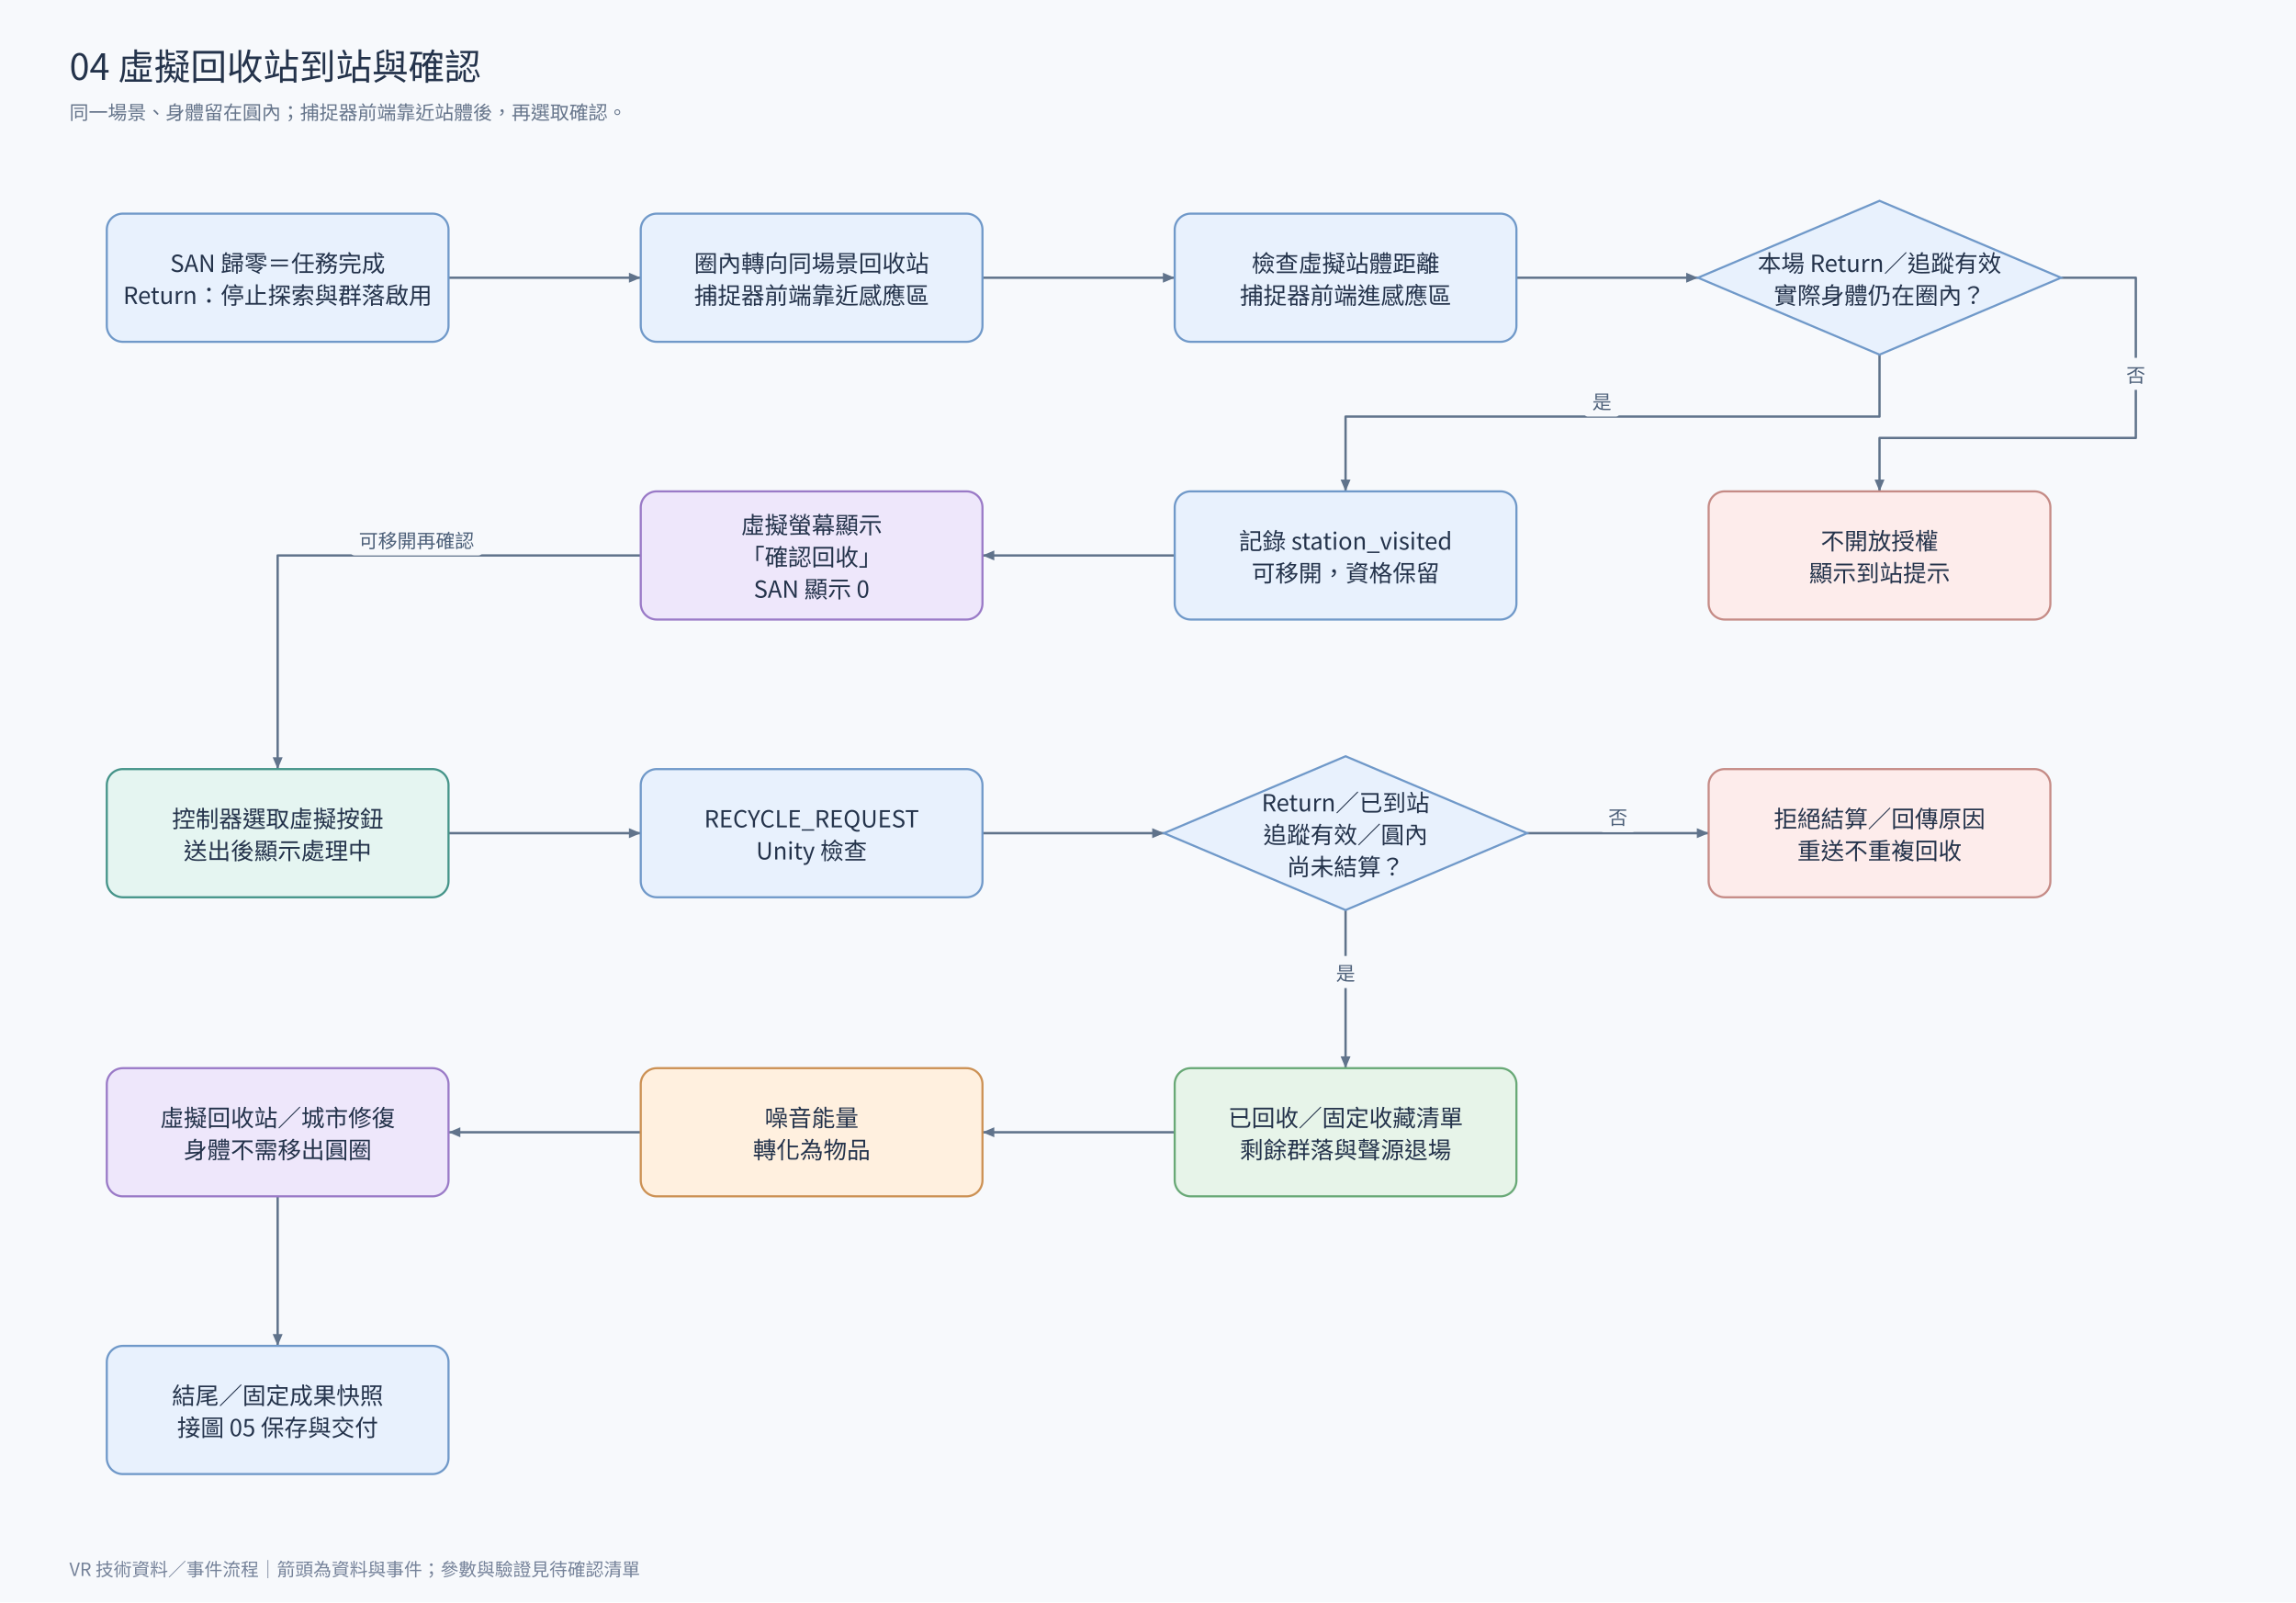
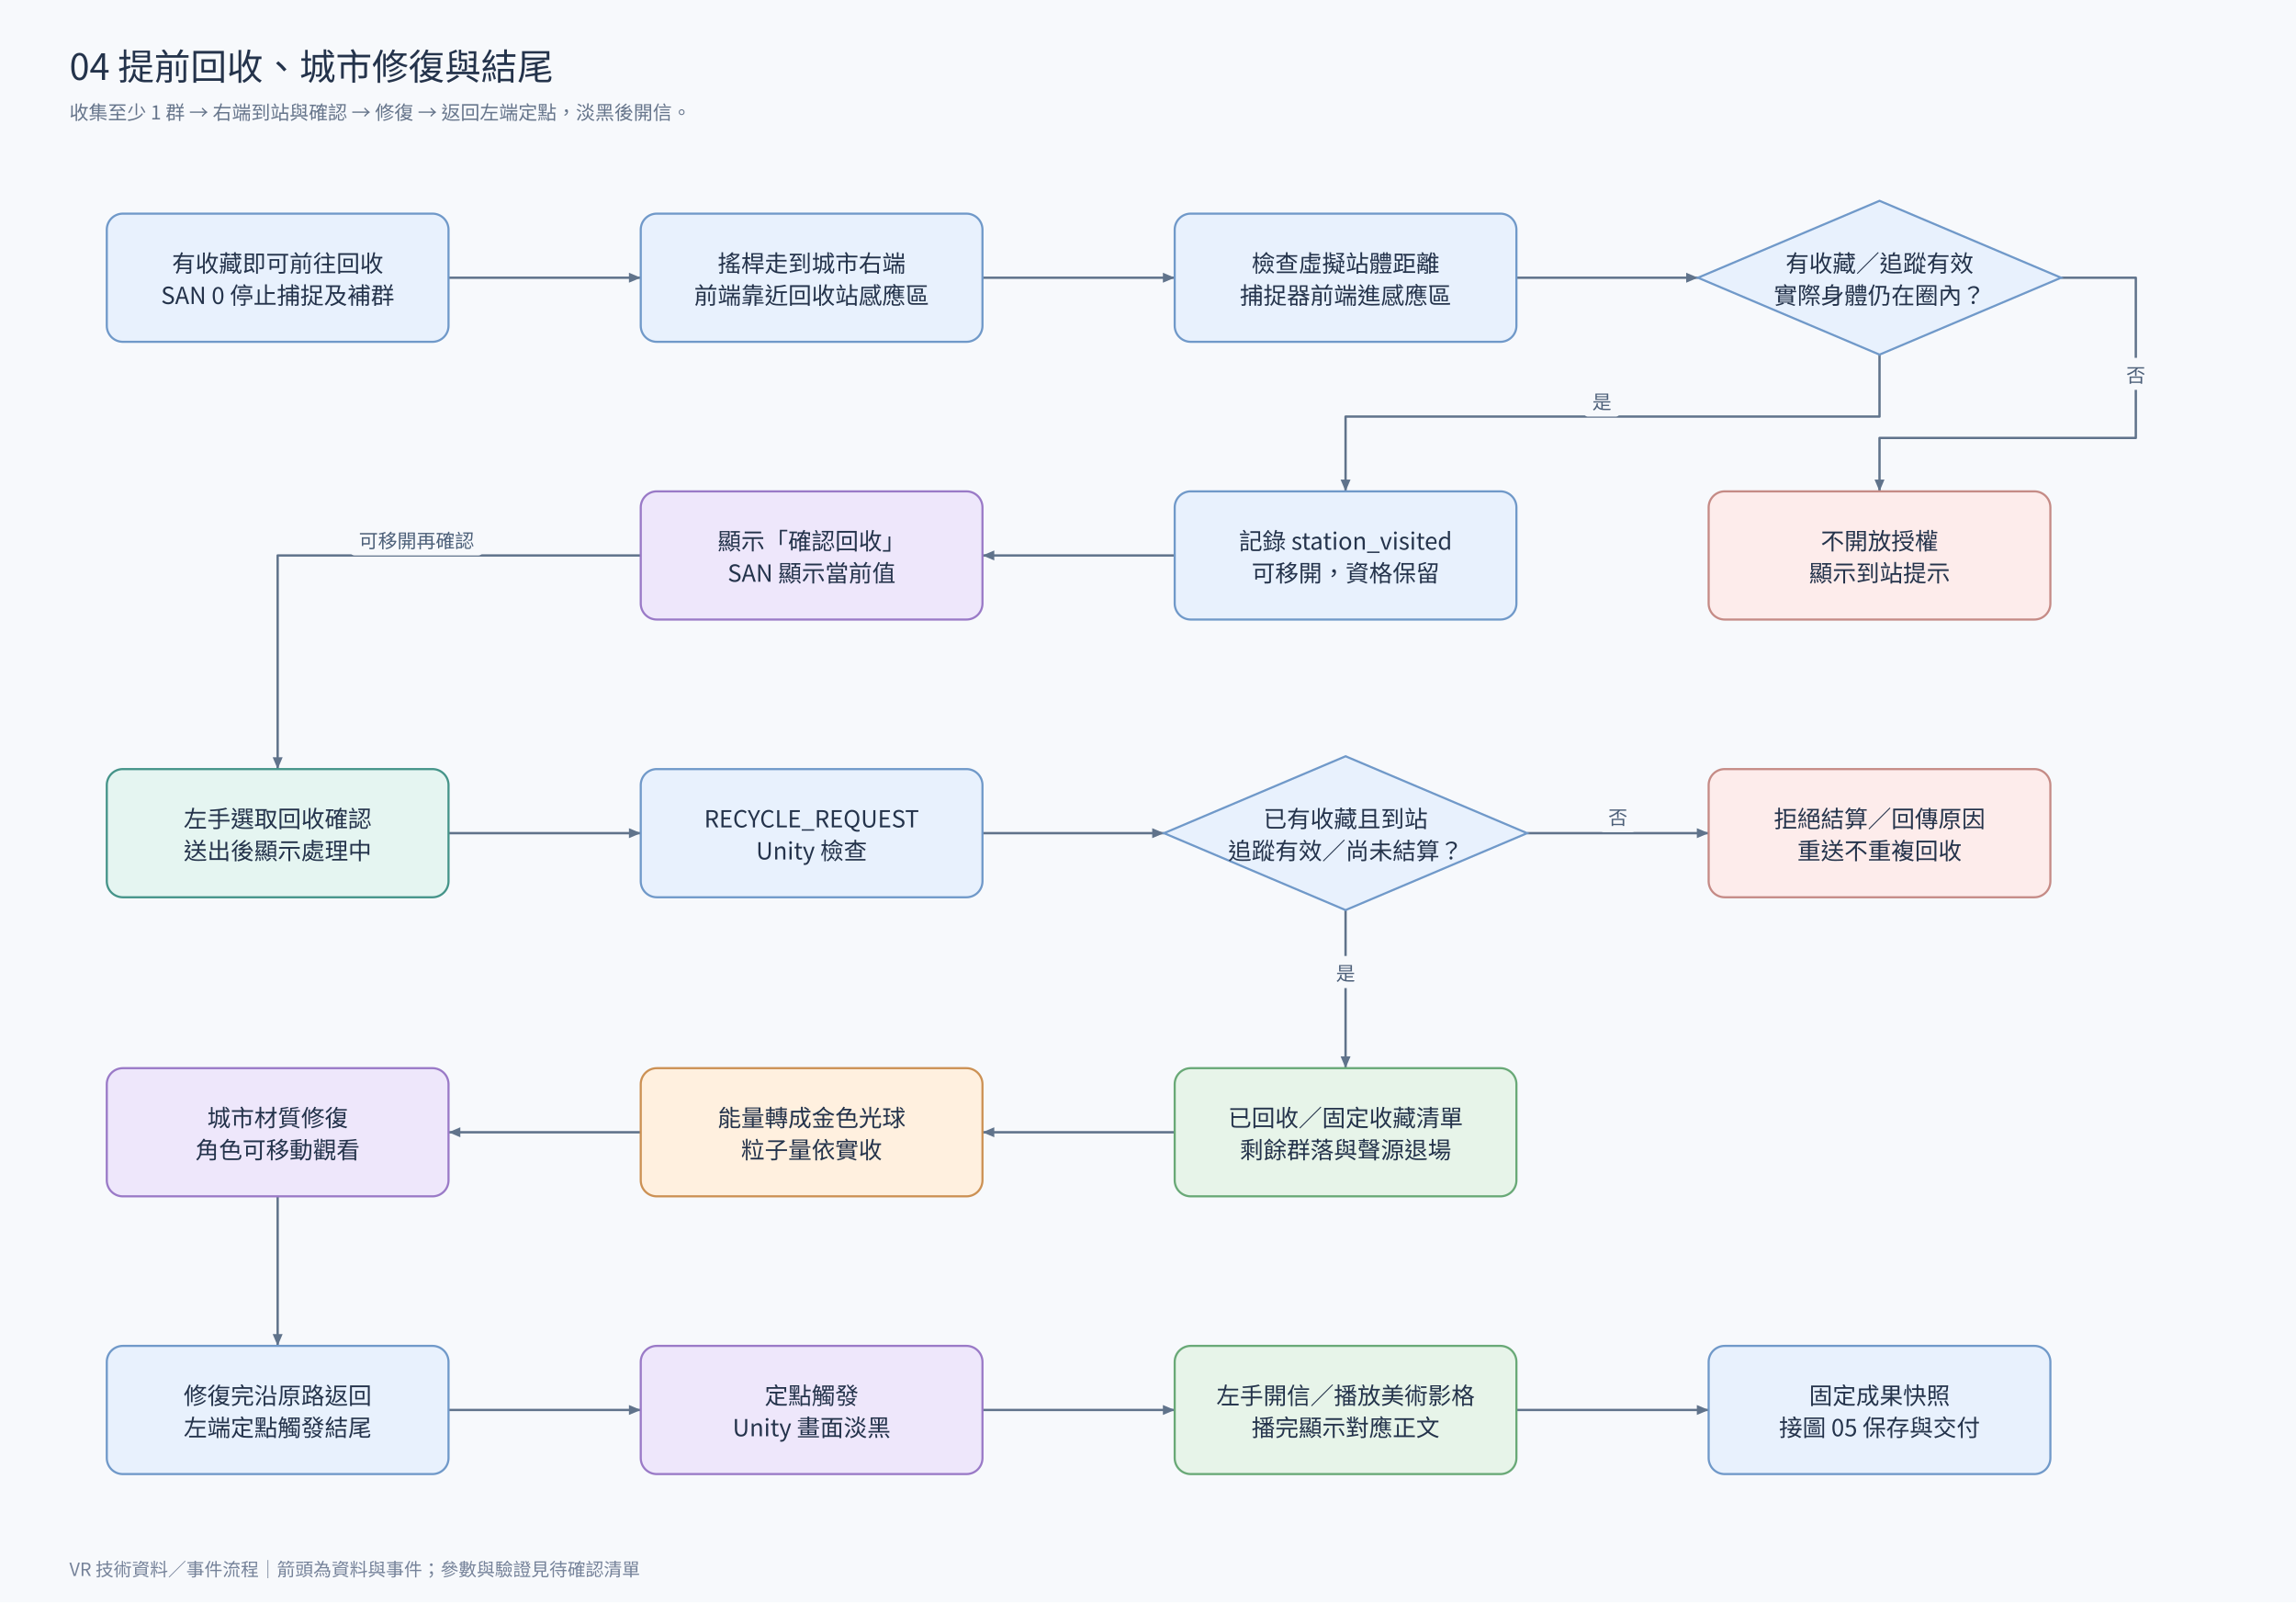
<svg xmlns="http://www.w3.org/2000/svg" width="2150" height="1500" viewBox="0 0 2150 1500">
  <rect width="2150" height="1500" fill="#f7f9fc" />
  <polyline points="420,260.0 600,260.0" fill="none" stroke="#60738b" stroke-width="2.2" stroke-linejoin="round" />
  <polygon points="600.00,260.00 588.95,264.67 588.95,255.33" fill="#60738b" />
  <polyline points="920,260.0 1100,260.0" fill="none" stroke="#60738b" stroke-width="2.2" stroke-linejoin="round" />
  <polygon points="1100.00,260.00 1088.95,264.67 1088.95,255.33" fill="#60738b" />
  <polyline points="1420,260.0 1590,260.0" fill="none" stroke="#60738b" stroke-width="2.2" stroke-linejoin="round" />
  <polygon points="1590.00,260.00 1578.95,264.67 1578.95,255.33" fill="#60738b" />
  <polyline points="1930,260.0 2000,260 2000,410 1760,410 1760.0,460" fill="none" stroke="#60738b" stroke-width="2.2" stroke-linejoin="round" />
  <polygon points="1760.00,460.00 1755.33,448.95 1764.67,448.95" fill="#60738b" />
  <rect x="1983.0" y="335" width="34.0" height="30" rx="4" fill="#f7f9fc" />
  <text x="2000" y="350" dominant-baseline="central" font-family="Microsoft JhengHei, Noto Sans CJK TC, sans-serif" font-size="18" fill="#4d6079" text-anchor="middle">否</text>
  <polyline points="1760.0,332 1760,390 1260,390 1260.0,460" fill="none" stroke="#60738b" stroke-width="2.2" stroke-linejoin="round" />
  <polygon points="1260.00,460.00 1255.33,448.95 1264.67,448.95" fill="#60738b" />
  <rect x="1483.0" y="360" width="34.0" height="30" rx="4" fill="#f7f9fc" />
  <text x="1500" y="375" dominant-baseline="central" font-family="Microsoft JhengHei, Noto Sans CJK TC, sans-serif" font-size="18" fill="#4d6079" text-anchor="middle">是</text>
  <polyline points="1100,520.0 920,520.0" fill="none" stroke="#60738b" stroke-width="2.2" stroke-linejoin="round" />
  <polygon points="920.00,520.00 931.05,515.33 931.05,524.67" fill="#60738b" />
  <polyline points="600,520.0 500,520 260,520 260.0,720" fill="none" stroke="#60738b" stroke-width="2.2" stroke-linejoin="round" />
  <polygon points="260.00,720.00 255.33,708.95 264.67,708.95" fill="#60738b" />
  <rect x="328.0" y="490" width="124.0" height="30" rx="4" fill="#f7f9fc" />
  <text x="390" y="505" dominant-baseline="central" font-family="Microsoft JhengHei, Noto Sans CJK TC, sans-serif" font-size="18" fill="#4d6079" text-anchor="middle">可移開再確認</text>
  <polyline points="420,780.0 600,780.0" fill="none" stroke="#60738b" stroke-width="2.2" stroke-linejoin="round" />
  <polygon points="600.00,780.00 588.95,784.67 588.95,775.33" fill="#60738b" />
  <polyline points="920,780.0 1090,780.0" fill="none" stroke="#60738b" stroke-width="2.2" stroke-linejoin="round" />
  <polygon points="1090.00,780.00 1078.95,784.67 1078.95,775.33" fill="#60738b" />
  <polyline points="1430,780.0 1600,780.0" fill="none" stroke="#60738b" stroke-width="2.2" stroke-linejoin="round" />
  <polygon points="1600.00,780.00 1588.95,784.67 1588.95,775.33" fill="#60738b" />
  <rect x="1498.0" y="749.0" width="34.0" height="30" rx="4" fill="#f7f9fc" />
  <text x="1515.0" y="764.0" dominant-baseline="central" font-family="Microsoft JhengHei, Noto Sans CJK TC, sans-serif" font-size="18" fill="#4d6079" text-anchor="middle">否</text>
  <polyline points="1260.0,852 1260.0,1000" fill="none" stroke="#60738b" stroke-width="2.2" stroke-linejoin="round" />
  <polygon points="1260.00,1000.00 1255.33,988.95 1264.67,988.95" fill="#60738b" />
  <rect x="1243.0" y="895.0" width="34.0" height="30" rx="4" fill="#f7f9fc" />
  <text x="1260.0" y="910.0" dominant-baseline="central" font-family="Microsoft JhengHei, Noto Sans CJK TC, sans-serif" font-size="18" fill="#4d6079" text-anchor="middle">是</text>
  <polyline points="1100,1060.0 920,1060.0" fill="none" stroke="#60738b" stroke-width="2.2" stroke-linejoin="round" />
  <polygon points="920.00,1060.00 931.05,1055.33 931.05,1064.67" fill="#60738b" />
  <polyline points="600,1060.0 420,1060.0" fill="none" stroke="#60738b" stroke-width="2.2" stroke-linejoin="round" />
  <polygon points="420.00,1060.00 431.05,1055.33 431.05,1064.67" fill="#60738b" />
  <polyline points="260.0,1120 260.0,1260" fill="none" stroke="#60738b" stroke-width="2.2" stroke-linejoin="round" />
  <polygon points="260.00,1260.00 255.33,1248.95 264.67,1248.95" fill="#60738b" />
+   <polyline points="420,1320.0 600,1320.0" fill="none" stroke="#60738b" stroke-width="2.2" stroke-linejoin="round" />
+   <polygon points="600.00,1320.00 588.95,1324.67 588.95,1315.33" fill="#60738b" />
+   <polyline points="920,1320.0 1100,1320.0" fill="none" stroke="#60738b" stroke-width="2.2" stroke-linejoin="round" />
+   <polygon points="1100.00,1320.00 1088.95,1324.67 1088.95,1315.33" fill="#60738b" />
+   <polyline points="1420,1320.0 1600,1320.0" fill="none" stroke="#60738b" stroke-width="2.2" stroke-linejoin="round" />
+   <polygon points="1600.00,1320.00 1588.95,1324.67 1588.95,1315.33" fill="#60738b" />
  <rect x="100" y="200" width="320" height="120" rx="15" fill="#e8f1fd" stroke="#7099c9" stroke-width="2" />
-   <text x="260.0" y="245.0" dominant-baseline="central" font-family="Microsoft JhengHei, Noto Sans CJK TC, sans-serif" font-size="22" fill="#24334b" text-anchor="middle">SAN 歸零＝任務完成</text>
-   <text x="260.0" y="275.0" dominant-baseline="central" font-family="Microsoft JhengHei, Noto Sans CJK TC, sans-serif" font-size="22" fill="#24334b" text-anchor="middle">Return：停止探索與群落啟用</text>
+   <text x="260.0" y="245.0" dominant-baseline="central" font-family="Microsoft JhengHei, Noto Sans CJK TC, sans-serif" font-size="22" fill="#24334b" text-anchor="middle">有收藏即可前往回收</text>
+   <text x="260.0" y="275.0" dominant-baseline="central" font-family="Microsoft JhengHei, Noto Sans CJK TC, sans-serif" font-size="22" fill="#24334b" text-anchor="middle">SAN 0 停止捕捉及補群</text>
  <rect x="600" y="200" width="320" height="120" rx="15" fill="#e8f1fd" stroke="#7099c9" stroke-width="2" />
-   <text x="760.0" y="245.0" dominant-baseline="central" font-family="Microsoft JhengHei, Noto Sans CJK TC, sans-serif" font-size="22" fill="#24334b" text-anchor="middle">圈內轉向同場景回收站</text>
-   <text x="760.0" y="275.0" dominant-baseline="central" font-family="Microsoft JhengHei, Noto Sans CJK TC, sans-serif" font-size="22" fill="#24334b" text-anchor="middle">捕捉器前端靠近感應區</text>
+   <text x="760.0" y="245.0" dominant-baseline="central" font-family="Microsoft JhengHei, Noto Sans CJK TC, sans-serif" font-size="22" fill="#24334b" text-anchor="middle">搖桿走到城市右端</text>
+   <text x="760.0" y="275.0" dominant-baseline="central" font-family="Microsoft JhengHei, Noto Sans CJK TC, sans-serif" font-size="22" fill="#24334b" text-anchor="middle">前端靠近回收站感應區</text>
  <rect x="1100" y="200" width="320" height="120" rx="15" fill="#e8f1fd" stroke="#7099c9" stroke-width="2" />
  <text x="1260.0" y="245.0" dominant-baseline="central" font-family="Microsoft JhengHei, Noto Sans CJK TC, sans-serif" font-size="22" fill="#24334b" text-anchor="middle">檢查虛擬站體距離</text>
  <text x="1260.0" y="275.0" dominant-baseline="central" font-family="Microsoft JhengHei, Noto Sans CJK TC, sans-serif" font-size="22" fill="#24334b" text-anchor="middle">捕捉器前端進感應區</text>
  <polygon points="1760.0,188 1930,260.0 1760.0,332 1590,260.0" fill="#e8f1fd" stroke="#7099c9" stroke-width="2" />
-   <text x="1760.0" y="245.0" dominant-baseline="central" font-family="Microsoft JhengHei, Noto Sans CJK TC, sans-serif" font-size="22" fill="#24334b" text-anchor="middle">本場 Return／追蹤有效</text>
+   <text x="1760.0" y="245.0" dominant-baseline="central" font-family="Microsoft JhengHei, Noto Sans CJK TC, sans-serif" font-size="22" fill="#24334b" text-anchor="middle">有收藏／追蹤有效</text>
  <text x="1760.0" y="275.0" dominant-baseline="central" font-family="Microsoft JhengHei, Noto Sans CJK TC, sans-serif" font-size="22" fill="#24334b" text-anchor="middle">實際身體仍在圈內？</text>
  <rect x="1600" y="460" width="320" height="120" rx="15" fill="#fdeceb" stroke="#c58b86" stroke-width="2" />
  <text x="1760.0" y="505.0" dominant-baseline="central" font-family="Microsoft JhengHei, Noto Sans CJK TC, sans-serif" font-size="22" fill="#24334b" text-anchor="middle">不開放授權</text>
  <text x="1760.0" y="535.0" dominant-baseline="central" font-family="Microsoft JhengHei, Noto Sans CJK TC, sans-serif" font-size="22" fill="#24334b" text-anchor="middle">顯示到站提示</text>
  <rect x="1100" y="460" width="320" height="120" rx="15" fill="#e8f1fd" stroke="#7099c9" stroke-width="2" />
  <text x="1260.0" y="505.0" dominant-baseline="central" font-family="Microsoft JhengHei, Noto Sans CJK TC, sans-serif" font-size="22" fill="#24334b" text-anchor="middle">記錄 station_visited</text>
  <text x="1260.0" y="535.0" dominant-baseline="central" font-family="Microsoft JhengHei, Noto Sans CJK TC, sans-serif" font-size="22" fill="#24334b" text-anchor="middle">可移開，資格保留</text>
  <rect x="600" y="460" width="320" height="120" rx="15" fill="#eee7fb" stroke="#9a7ac7" stroke-width="2" />
-   <text x="760.0" y="490.0" dominant-baseline="central" font-family="Microsoft JhengHei, Noto Sans CJK TC, sans-serif" font-size="22" fill="#24334b" text-anchor="middle">虛擬螢幕顯示</text>
-   <text x="760.0" y="520.0" dominant-baseline="central" font-family="Microsoft JhengHei, Noto Sans CJK TC, sans-serif" font-size="22" fill="#24334b" text-anchor="middle">「確認回收」</text>
-   <text x="760.0" y="550.0" dominant-baseline="central" font-family="Microsoft JhengHei, Noto Sans CJK TC, sans-serif" font-size="22" fill="#24334b" text-anchor="middle">SAN 顯示 0</text>
+   <text x="760.0" y="505.0" dominant-baseline="central" font-family="Microsoft JhengHei, Noto Sans CJK TC, sans-serif" font-size="22" fill="#24334b" text-anchor="middle">顯示「確認回收」</text>
+   <text x="760.0" y="535.0" dominant-baseline="central" font-family="Microsoft JhengHei, Noto Sans CJK TC, sans-serif" font-size="22" fill="#24334b" text-anchor="middle">SAN 顯示當前值</text>
  <rect x="100" y="720" width="320" height="120" rx="15" fill="#e5f5f1" stroke="#459489" stroke-width="2" />
-   <text x="260.0" y="765.0" dominant-baseline="central" font-family="Microsoft JhengHei, Noto Sans CJK TC, sans-serif" font-size="22" fill="#24334b" text-anchor="middle">控制器選取虛擬按鈕</text>
+   <text x="260.0" y="765.0" dominant-baseline="central" font-family="Microsoft JhengHei, Noto Sans CJK TC, sans-serif" font-size="22" fill="#24334b" text-anchor="middle">左手選取回收確認</text>
  <text x="260.0" y="795.0" dominant-baseline="central" font-family="Microsoft JhengHei, Noto Sans CJK TC, sans-serif" font-size="22" fill="#24334b" text-anchor="middle">送出後顯示處理中</text>
  <rect x="600" y="720" width="320" height="120" rx="15" fill="#e8f1fd" stroke="#7099c9" stroke-width="2" />
  <text x="760.0" y="765.0" dominant-baseline="central" font-family="Microsoft JhengHei, Noto Sans CJK TC, sans-serif" font-size="22" fill="#24334b" text-anchor="middle">RECYCLE_REQUEST</text>
  <text x="760.0" y="795.0" dominant-baseline="central" font-family="Microsoft JhengHei, Noto Sans CJK TC, sans-serif" font-size="22" fill="#24334b" text-anchor="middle">Unity 檢查</text>
  <polygon points="1260.0,708 1430,780.0 1260.0,852 1090,780.0" fill="#e8f1fd" stroke="#7099c9" stroke-width="2" />
-   <text x="1260.0" y="750.0" dominant-baseline="central" font-family="Microsoft JhengHei, Noto Sans CJK TC, sans-serif" font-size="22" fill="#24334b" text-anchor="middle">Return／已到站</text>
-   <text x="1260.0" y="780.0" dominant-baseline="central" font-family="Microsoft JhengHei, Noto Sans CJK TC, sans-serif" font-size="22" fill="#24334b" text-anchor="middle">追蹤有效／圓內</text>
-   <text x="1260.0" y="810.0" dominant-baseline="central" font-family="Microsoft JhengHei, Noto Sans CJK TC, sans-serif" font-size="22" fill="#24334b" text-anchor="middle">尚未結算？</text>
+   <text x="1260.0" y="765.0" dominant-baseline="central" font-family="Microsoft JhengHei, Noto Sans CJK TC, sans-serif" font-size="22" fill="#24334b" text-anchor="middle">已有收藏且到站</text>
+   <text x="1260.0" y="795.0" dominant-baseline="central" font-family="Microsoft JhengHei, Noto Sans CJK TC, sans-serif" font-size="22" fill="#24334b" text-anchor="middle">追蹤有效／尚未結算？</text>
  <rect x="1600" y="720" width="320" height="120" rx="15" fill="#fdeceb" stroke="#c58b86" stroke-width="2" />
  <text x="1760.0" y="765.0" dominant-baseline="central" font-family="Microsoft JhengHei, Noto Sans CJK TC, sans-serif" font-size="22" fill="#24334b" text-anchor="middle">拒絕結算／回傳原因</text>
  <text x="1760.0" y="795.0" dominant-baseline="central" font-family="Microsoft JhengHei, Noto Sans CJK TC, sans-serif" font-size="22" fill="#24334b" text-anchor="middle">重送不重複回收</text>
  <rect x="1100" y="1000" width="320" height="120" rx="15" fill="#e7f4e9" stroke="#69a977" stroke-width="2" />
  <text x="1260.0" y="1045.0" dominant-baseline="central" font-family="Microsoft JhengHei, Noto Sans CJK TC, sans-serif" font-size="22" fill="#24334b" text-anchor="middle">已回收／固定收藏清單</text>
  <text x="1260.0" y="1075.0" dominant-baseline="central" font-family="Microsoft JhengHei, Noto Sans CJK TC, sans-serif" font-size="22" fill="#24334b" text-anchor="middle">剩餘群落與聲源退場</text>
  <rect x="600" y="1000" width="320" height="120" rx="15" fill="#fff0df" stroke="#cc9154" stroke-width="2" />
-   <text x="760.0" y="1045.0" dominant-baseline="central" font-family="Microsoft JhengHei, Noto Sans CJK TC, sans-serif" font-size="22" fill="#24334b" text-anchor="middle">噪音能量</text>
-   <text x="760.0" y="1075.0" dominant-baseline="central" font-family="Microsoft JhengHei, Noto Sans CJK TC, sans-serif" font-size="22" fill="#24334b" text-anchor="middle">轉化為物品</text>
+   <text x="760.0" y="1045.0" dominant-baseline="central" font-family="Microsoft JhengHei, Noto Sans CJK TC, sans-serif" font-size="22" fill="#24334b" text-anchor="middle">能量轉成金色光球</text>
+   <text x="760.0" y="1075.0" dominant-baseline="central" font-family="Microsoft JhengHei, Noto Sans CJK TC, sans-serif" font-size="22" fill="#24334b" text-anchor="middle">粒子量依實收</text>
  <rect x="100" y="1000" width="320" height="120" rx="15" fill="#eee7fb" stroke="#9a7ac7" stroke-width="2" />
-   <text x="260.0" y="1045.0" dominant-baseline="central" font-family="Microsoft JhengHei, Noto Sans CJK TC, sans-serif" font-size="22" fill="#24334b" text-anchor="middle">虛擬回收站／城市修復</text>
-   <text x="260.0" y="1075.0" dominant-baseline="central" font-family="Microsoft JhengHei, Noto Sans CJK TC, sans-serif" font-size="22" fill="#24334b" text-anchor="middle">身體不需移出圓圈</text>
+   <text x="260.0" y="1045.0" dominant-baseline="central" font-family="Microsoft JhengHei, Noto Sans CJK TC, sans-serif" font-size="22" fill="#24334b" text-anchor="middle">城市材質修復</text>
+   <text x="260.0" y="1075.0" dominant-baseline="central" font-family="Microsoft JhengHei, Noto Sans CJK TC, sans-serif" font-size="22" fill="#24334b" text-anchor="middle">角色可移動觀看</text>
+   <rect x="1600" y="1260" width="320" height="120" rx="15" fill="#e8f1fd" stroke="#7099c9" stroke-width="2" />
+   <text x="1760.0" y="1305.0" dominant-baseline="central" font-family="Microsoft JhengHei, Noto Sans CJK TC, sans-serif" font-size="22" fill="#24334b" text-anchor="middle">固定成果快照</text>
+   <text x="1760.0" y="1335.0" dominant-baseline="central" font-family="Microsoft JhengHei, Noto Sans CJK TC, sans-serif" font-size="22" fill="#24334b" text-anchor="middle">接圖 05 保存與交付</text>
  <rect x="100" y="1260" width="320" height="120" rx="15" fill="#e8f1fd" stroke="#7099c9" stroke-width="2" />
-   <text x="260.0" y="1305.0" dominant-baseline="central" font-family="Microsoft JhengHei, Noto Sans CJK TC, sans-serif" font-size="22" fill="#24334b" text-anchor="middle">結尾／固定成果快照</text>
-   <text x="260.0" y="1335.0" dominant-baseline="central" font-family="Microsoft JhengHei, Noto Sans CJK TC, sans-serif" font-size="22" fill="#24334b" text-anchor="middle">接圖 05 保存與交付</text>
-   <text x="65" y="60" dominant-baseline="central" font-family="Microsoft JhengHei, Noto Sans CJK TC, sans-serif" font-size="34" fill="#24334b" text-anchor="start">04  虛擬回收站到站與確認</text>
-   <text x="65" y="104" dominant-baseline="central" font-family="Microsoft JhengHei, Noto Sans CJK TC, sans-serif" font-size="18" fill="#66758b" text-anchor="start">同一場景、身體留在圓內；捕捉器前端靠近站體後，再選取確認。</text>
+   <text x="260.0" y="1305.0" dominant-baseline="central" font-family="Microsoft JhengHei, Noto Sans CJK TC, sans-serif" font-size="22" fill="#24334b" text-anchor="middle">修復完沿原路返回</text>
+   <text x="260.0" y="1335.0" dominant-baseline="central" font-family="Microsoft JhengHei, Noto Sans CJK TC, sans-serif" font-size="22" fill="#24334b" text-anchor="middle">左端定點觸發結尾</text>
+   <rect x="600" y="1260" width="320" height="120" rx="15" fill="#eee7fb" stroke="#9a7ac7" stroke-width="2" />
+   <text x="760.0" y="1305.0" dominant-baseline="central" font-family="Microsoft JhengHei, Noto Sans CJK TC, sans-serif" font-size="22" fill="#24334b" text-anchor="middle">定點觸發</text>
+   <text x="760.0" y="1335.0" dominant-baseline="central" font-family="Microsoft JhengHei, Noto Sans CJK TC, sans-serif" font-size="22" fill="#24334b" text-anchor="middle">Unity 畫面淡黑</text>
+   <rect x="1100" y="1260" width="320" height="120" rx="15" fill="#e7f4e9" stroke="#69a977" stroke-width="2" />
+   <text x="1260.0" y="1305.0" dominant-baseline="central" font-family="Microsoft JhengHei, Noto Sans CJK TC, sans-serif" font-size="22" fill="#24334b" text-anchor="middle">左手開信／播放美術影格</text>
+   <text x="1260.0" y="1335.0" dominant-baseline="central" font-family="Microsoft JhengHei, Noto Sans CJK TC, sans-serif" font-size="22" fill="#24334b" text-anchor="middle">播完顯示對應正文</text>
+   <text x="65" y="60" dominant-baseline="central" font-family="Microsoft JhengHei, Noto Sans CJK TC, sans-serif" font-size="34" fill="#24334b" text-anchor="start">04  提前回收、城市修復與結尾</text>
+   <text x="65" y="104" dominant-baseline="central" font-family="Microsoft JhengHei, Noto Sans CJK TC, sans-serif" font-size="18" fill="#66758b" text-anchor="start">收集至少 1 群 → 右端到站與確認 → 修復 → 返回左端定點，淡黑後開信。</text>
  <text x="65" y="1468" dominant-baseline="central" font-family="Microsoft JhengHei, Noto Sans CJK TC, sans-serif" font-size="17" fill="#758299" text-anchor="start">VR 技術資料／事件流程｜箭頭為資料與事件；參數與驗證見待確認清單</text>
</svg>
